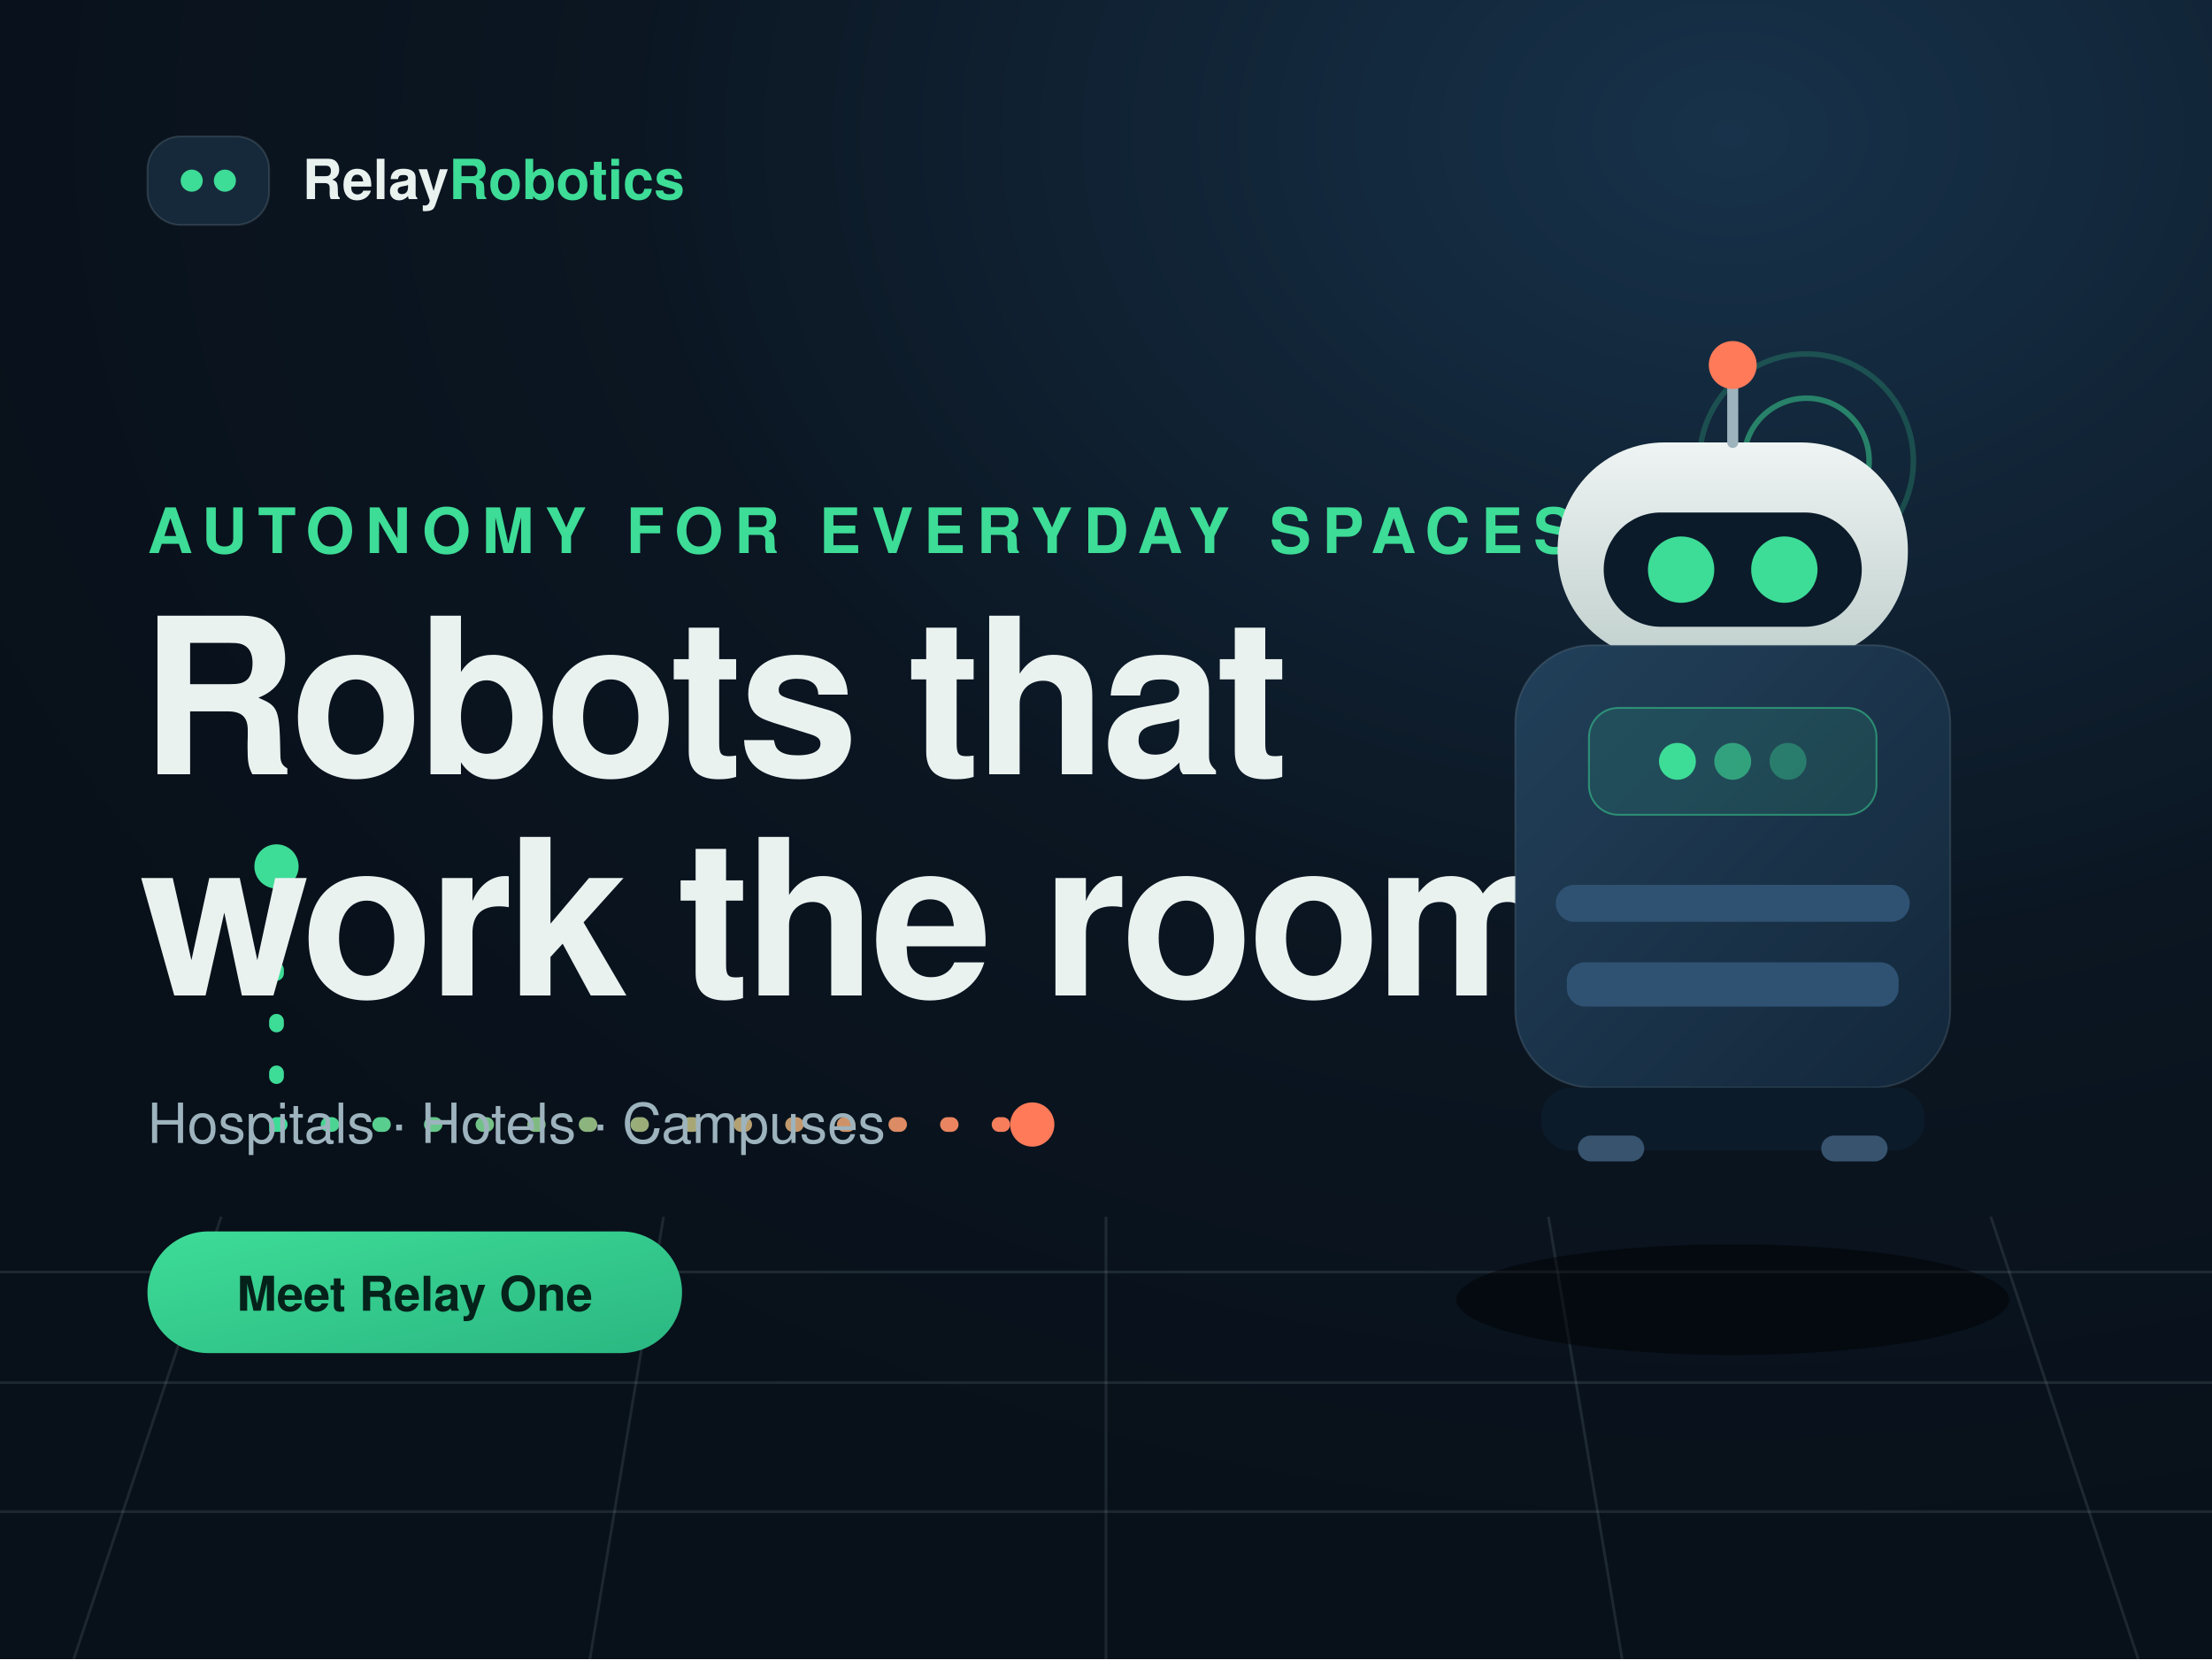
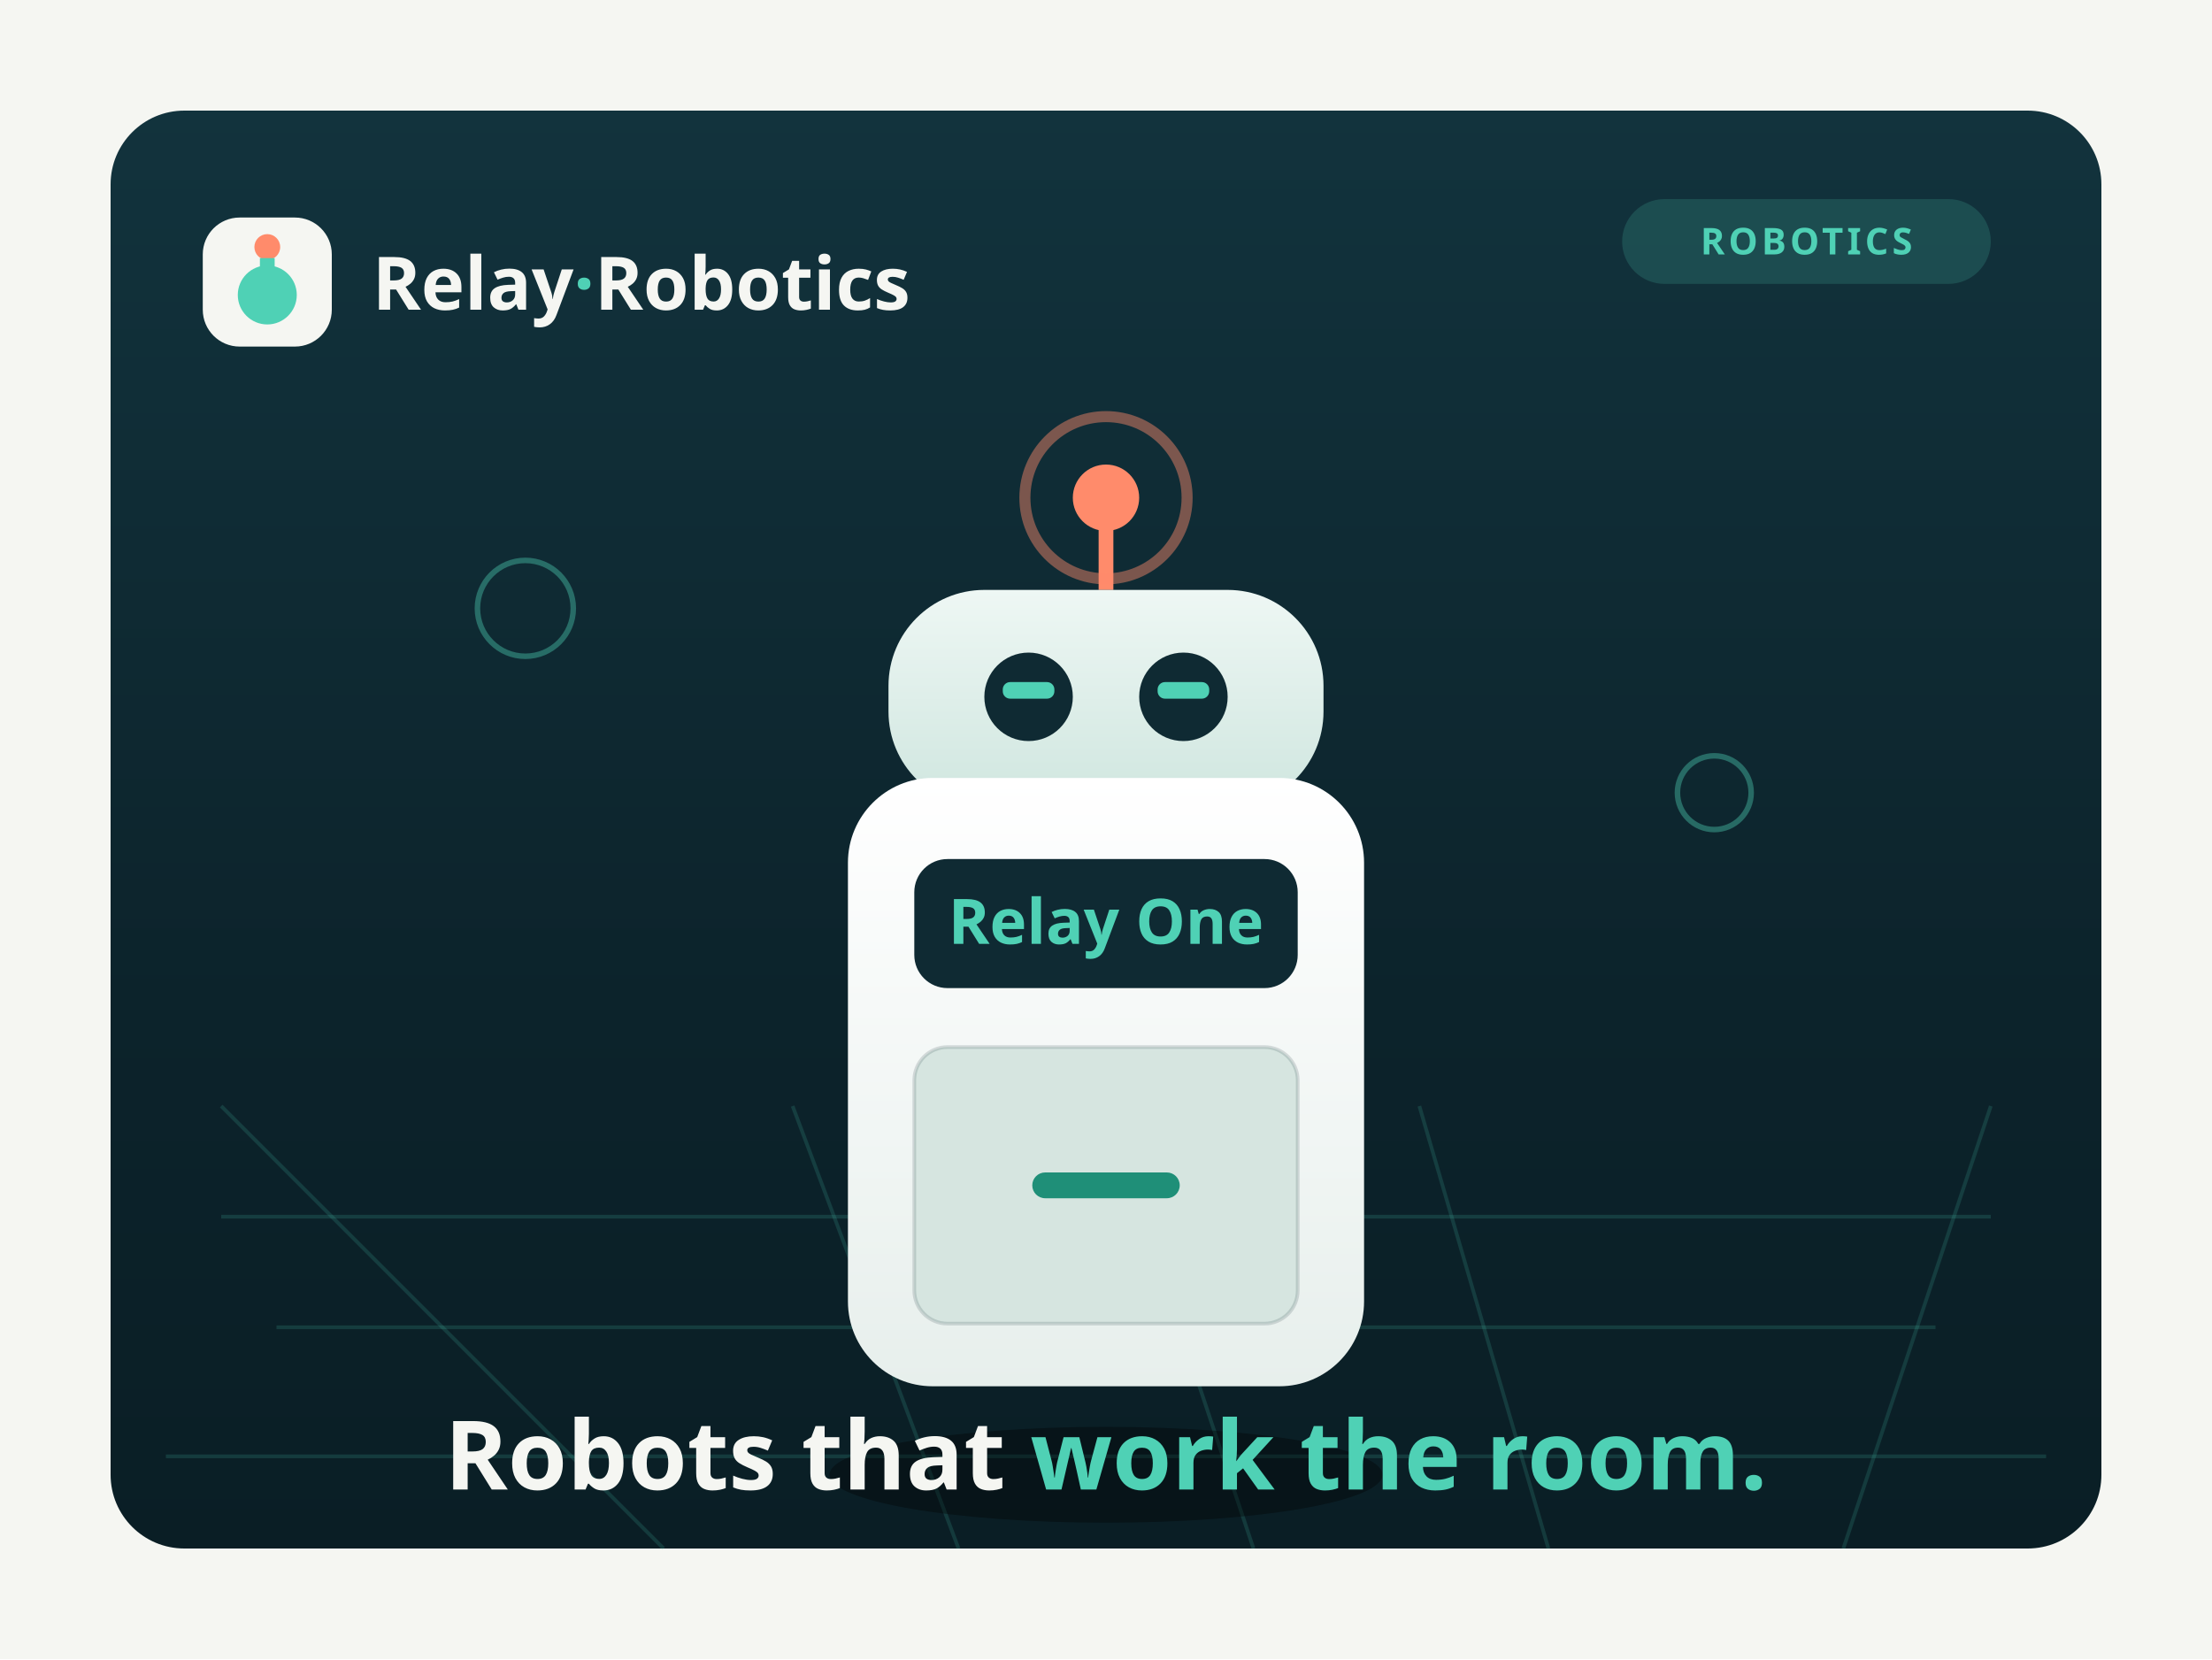
- <svg xmlns="http://www.w3.org/2000/svg" viewBox="0 0 1200 900" width="1200" height="900" role="img" aria-label="Relay Robotics — Robots that work the room.">
+ <svg xmlns="http://www.w3.org/2000/svg" viewBox="0 0 1200 900" role="img" aria-label="Relay Robotics — Robots that work the room.">
  <defs>
-     <radialGradient id="bg" cx="78%" cy="8%" r="90%">
-       <stop offset="0" stop-color="#17324a" />
-       <stop offset="0.55" stop-color="#0b1622" />
-       <stop offset="1" stop-color="#081019" />
-     </radialGradient>
-     <linearGradient id="shell" x1="0" y1="0" x2="0" y2="1">
-       <stop offset="0" stop-color="#eef4f3" />
-       <stop offset="1" stop-color="#c1d0ce" />
+     <linearGradient id="sky" x1="0" y1="0" x2="0" y2="1">
+       <stop offset="0" stop-color="#12333d" />
+       <stop offset="0.62" stop-color="#0c232b" />
+       <stop offset="1" stop-color="#0a1e25" />
    </linearGradient>
-     <linearGradient id="body" x1="0" y1="0" x2="1" y2="1">
-       <stop offset="0" stop-color="#22405a" />
-       <stop offset="1" stop-color="#13273a" />
+     <linearGradient id="head" x1="0" y1="0" x2="0" y2="1">
+       <stop offset="0" stop-color="#eef7f4" />
+       <stop offset="1" stop-color="#cfe6df" />
    </linearGradient>
-     <linearGradient id="route" x1="0" y1="0" x2="1" y2="0">
-       <stop offset="0" stop-color="#3ddc97" />
-       <stop offset="1" stop-color="#ff7a59" />
+     <linearGradient id="body" x1="0" y1="0" x2="0" y2="1">
+       <stop offset="0" stop-color="#ffffff" />
+       <stop offset="1" stop-color="#e7efec" />
    </linearGradient>
-     <linearGradient id="mintbtn" x1="0" y1="0" x2="1" y2="1">
-       <stop offset="0" stop-color="#3ddc97" />
-       <stop offset="1" stop-color="#2bb782" />
-     </linearGradient>
+     <style>
+ 			.f { font-family: "Segoe UI", system-ui, sans-serif; }
+ 		</style>
  </defs>
-   <rect width="1200" height="900" fill="url(#bg)" />
-   <g stroke="#9db3bd" stroke-opacity="0.14" stroke-width="1.5">
-     <path d="M0 690 L1200 690 M0 750 L1200 750 M0 820 L1200 820" />
-     <path d="M120 660 L40 900 M360 660 L320 900 M600 660 L600 900 M840 660 L880 900 M1080 660 L1160 900" />
+   <rect width="1200" height="900" fill="#f5f6f2" />
+   <rect x="60" y="60" width="1080" height="780" rx="40" fill="url(#sky)" />
+   <g stroke="#4fd1b5" stroke-opacity="0.16" stroke-width="2">
+     <line x1="360" y1="840" x2="120" y2="600" />
+     <line x1="520" y1="840" x2="430" y2="600" />
+     <line x1="680" y1="840" x2="600" y2="600" />
+     <line x1="840" y1="840" x2="770" y2="600" />
+     <line x1="1000" y1="840" x2="1080" y2="600" />
+     <line x1="120" y1="660" x2="1080" y2="660" />
+     <line x1="150" y1="720" x2="1050" y2="720" />
+     <line x1="90" y1="790" x2="1110" y2="790" />
  </g>
-   <path d="M150 470 L150 610 L560 610" fill="none" stroke="url(#route)" stroke-width="8" stroke-linecap="round" stroke-dasharray="2 26" />
-   <circle cx="150" cy="470" r="12" fill="#3ddc97" />
-   <circle cx="560" cy="610" r="12" fill="#ff7a59" />
-   <circle cx="980" cy="250" r="34" fill="none" stroke="#3ddc97" stroke-opacity="0.5" stroke-width="3" />
-   <circle cx="980" cy="250" r="58" fill="none" stroke="#3ddc97" stroke-opacity="0.22" stroke-width="3" />
-   <g transform="translate(80 74)">
-     <rect x="0" y="0" width="66" height="48" rx="18" fill="#16293a" stroke="#9db3bd" stroke-opacity="0.2" />
-     <circle cx="24" cy="24" r="6" fill="#3ddc97" />
-     <circle cx="42" cy="24" r="6" fill="#3ddc97" />
-     <text x="84" y="34" font-family="Segoe UI, Helvetica, Arial, sans-serif" font-size="30" font-weight="800" fill="#eaf2f0">Relay<tspan fill="#3ddc97">Robotics</tspan>
-     </text>
+   <g fill="none" stroke="#4fd1b5" stroke-opacity="0.4" stroke-width="3">
+     <circle cx="285" cy="330" r="26" />
+     <circle cx="930" cy="430" r="20" />
  </g>
-   <g font-family="Segoe UI, Helvetica, Arial, sans-serif">
-     <text x="80" y="300" font-size="34" letter-spacing="6" font-weight="700" fill="#3ddc97">AUTONOMY FOR EVERYDAY SPACES</text>
-     <text x="76" y="420" font-size="118" font-weight="800" fill="#eaf2f0" letter-spacing="-3">Robots that</text>
-     <text x="76" y="540" font-size="118" font-weight="800" fill="#eaf2f0" letter-spacing="-3">work the room.</text>
-     <text x="80" y="620" font-size="30" fill="#9db3bd">Hospitals · Hotels · Campuses</text>
+   <g transform="translate(600 470)">
+     <ellipse cx="0" cy="330" rx="150" ry="26" fill="#000" opacity="0.35" />
+     <line x1="0" y1="-190" x2="0" y2="-150" stroke="#ff8b6b" stroke-width="8" />
+     <circle cx="0" cy="-200" r="18" fill="#ff8b6b" />
+     <circle cx="0" cy="-200" r="44" fill="none" stroke="#ff8b6b" stroke-opacity="0.45" stroke-width="6" />
+     <rect x="-118" y="-150" width="236" height="118" rx="52" fill="url(#head)" />
+     <circle cx="-42" cy="-92" r="24" fill="#0f2a33" />
+     <circle cx="42" cy="-92" r="24" fill="#0f2a33" />
+     <rect x="-56" y="-100" width="28" height="9" rx="4" fill="#4fd1b5" />
+     <rect x="28" y="-100" width="28" height="9" rx="4" fill="#4fd1b5" />
+     <rect x="-140" y="-48" width="280" height="330" rx="46" fill="url(#body)" />
+     <rect x="-104" y="-4" width="208" height="70" rx="18" fill="#0f2a33" />
+     <text x="0" y="42" text-anchor="middle" class="f" font-size="34" font-weight="700" fill="#4fd1b5">Relay One</text>
+     <rect x="-104" y="98" width="208" height="150" rx="18" fill="#d6e5e0" stroke="#0f2a33" stroke-opacity="0.15" stroke-width="2" />
+     <rect x="-40" y="166" width="80" height="14" rx="7" fill="#1f8f78" />
  </g>
-   <g transform="translate(80 668)">
-     <rect width="290" height="66" rx="33" fill="url(#mintbtn)" />
-     <text x="145" y="43" text-anchor="middle" font-family="Segoe UI, Helvetica, Arial, sans-serif" font-size="26" font-weight="700" fill="#05221a">Meet Relay One</text>
+   <g transform="translate(110 118)">
+     <rect x="0" y="0" width="70" height="70" rx="20" fill="#f5f6f2" />
+     <circle cx="35" cy="42" r="16" fill="#4fd1b5" />
+     <circle cx="35" cy="16" r="7" fill="#ff8b6b" />
+     <rect x="31" y="22" width="8" height="12" fill="#4fd1b5" />
+     <text x="92" y="50" class="f" font-size="40" font-weight="750" fill="#f5f6f2">Relay<tspan fill="#4fd1b5">·</tspan>Robotics</text>
  </g>
-   <g transform="translate(940 470)">
-     <ellipse cx="0" cy="235" rx="150" ry="30" fill="#000" opacity="0.45" />
-     <rect x="-95" y="-230" width="190" height="118" rx="58" fill="url(#shell)" />
-     <line x1="0" y1="-230" x2="0" y2="-262" stroke="#9db3bd" stroke-width="6" stroke-linecap="round" />
-     <circle cx="0" cy="-272" r="13" fill="#ff7a59" />
-     <rect x="-70" y="-192" width="140" height="62" rx="31" fill="#0c1b2a" />
-     <circle cx="-28" cy="-161" r="18" fill="#3ddc97" />
-     <circle cx="28" cy="-161" r="18" fill="#3ddc97" />
-     <rect x="-118" y="-120" width="236" height="240" rx="42" fill="url(#body)" stroke="#9db3bd" stroke-opacity="0.18" />
-     <rect x="-78" y="-86" width="156" height="58" rx="16" fill="#3ddc97" fill-opacity="0.12" stroke="#3ddc97" stroke-opacity="0.5" />
-     <circle cx="-30" cy="-57" r="10" fill="#3ddc97" />
-     <circle cx="0" cy="-57" r="10" fill="#3ddc97" opacity="0.6" />
-     <circle cx="30" cy="-57" r="10" fill="#3ddc97" opacity="0.35" />
-     <rect x="-96" y="10" width="192" height="20" rx="10" fill="#2f5273" />
-     <rect x="-90" y="52" width="180" height="24" rx="10" fill="#2f5273" />
-     <rect x="-104" y="120" width="208" height="34" rx="16" fill="#0c1b2a" />
-     <rect x="-84" y="146" width="36" height="14" rx="7" fill="#37536e" />
-     <rect x="48" y="146" width="36" height="14" rx="7" fill="#37536e" />
+   <g transform="translate(880 108)">
+     <rect x="0" y="0" width="200" height="46" rx="23" fill="#4fd1b5" fill-opacity="0.18" />
+     <text x="100" y="30" text-anchor="middle" class="f" font-size="20" font-weight="700" fill="#4fd1b5" letter-spacing="2">ROBOTICS</text>
  </g>
+   <text x="600" y="808" text-anchor="middle" class="f" font-size="52" font-weight="750" fill="#f5f6f2">Robots that <tspan fill="#4fd1b5">work the room.</tspan>
+   </text>
</svg>
